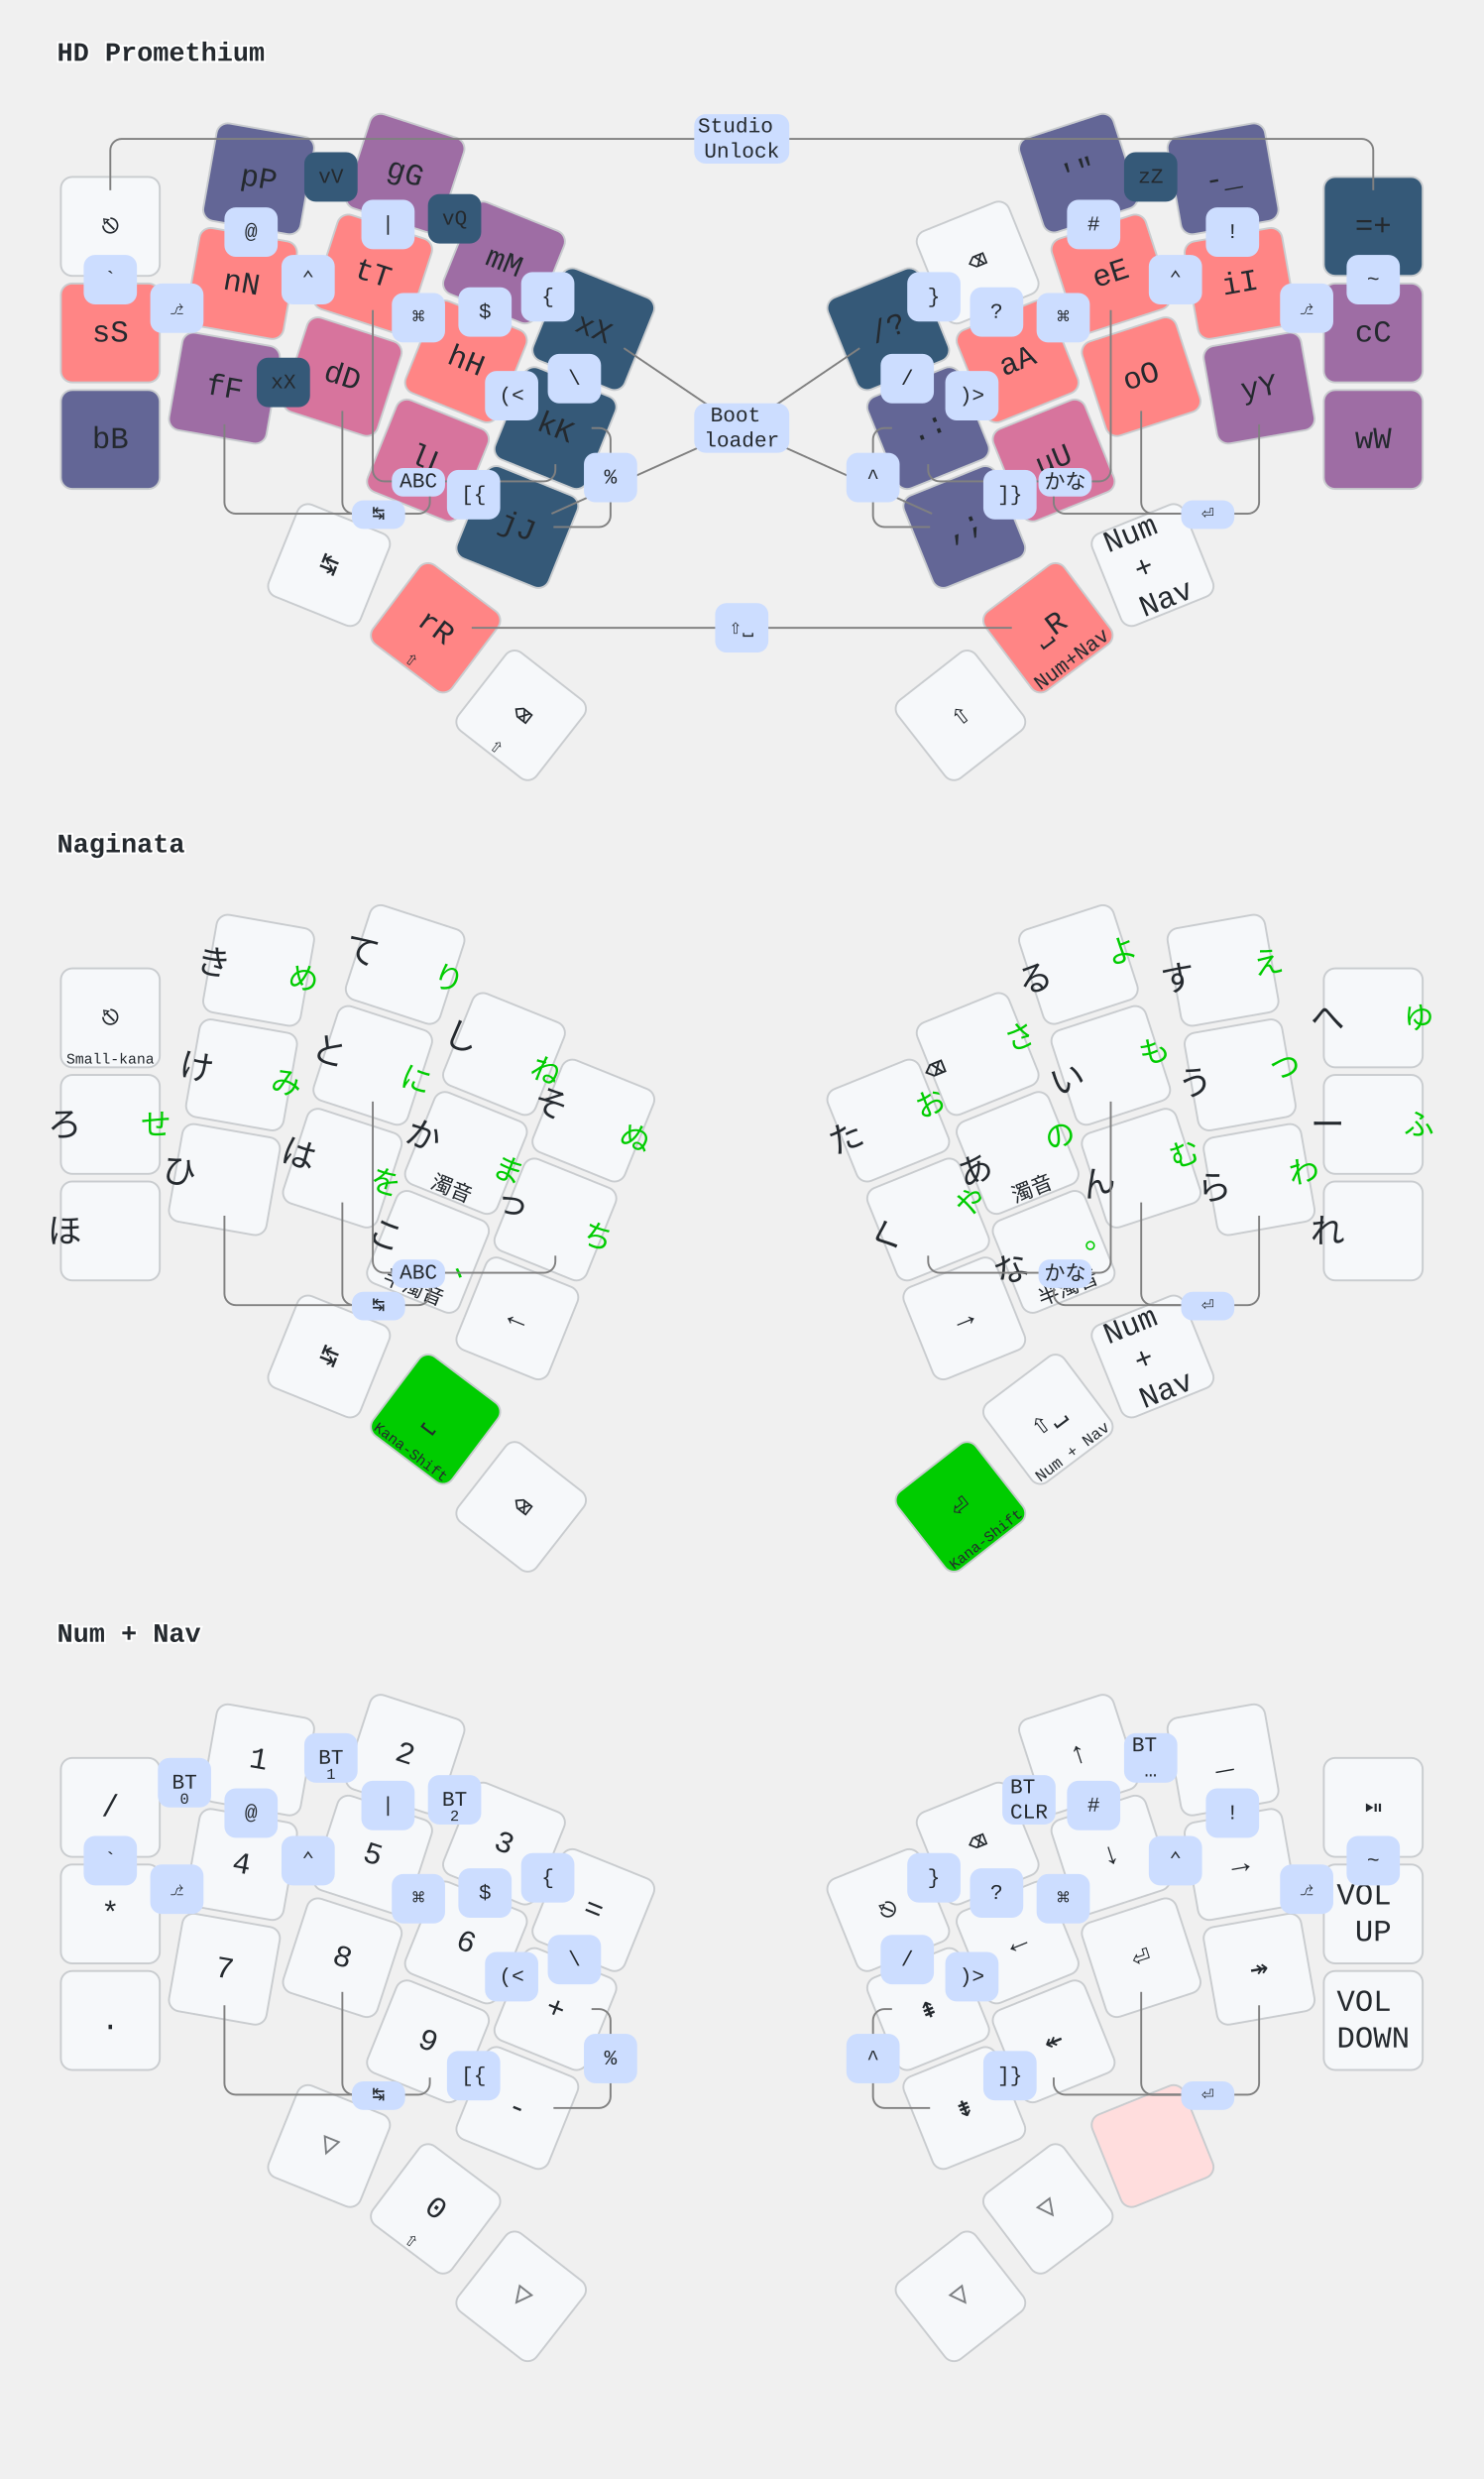
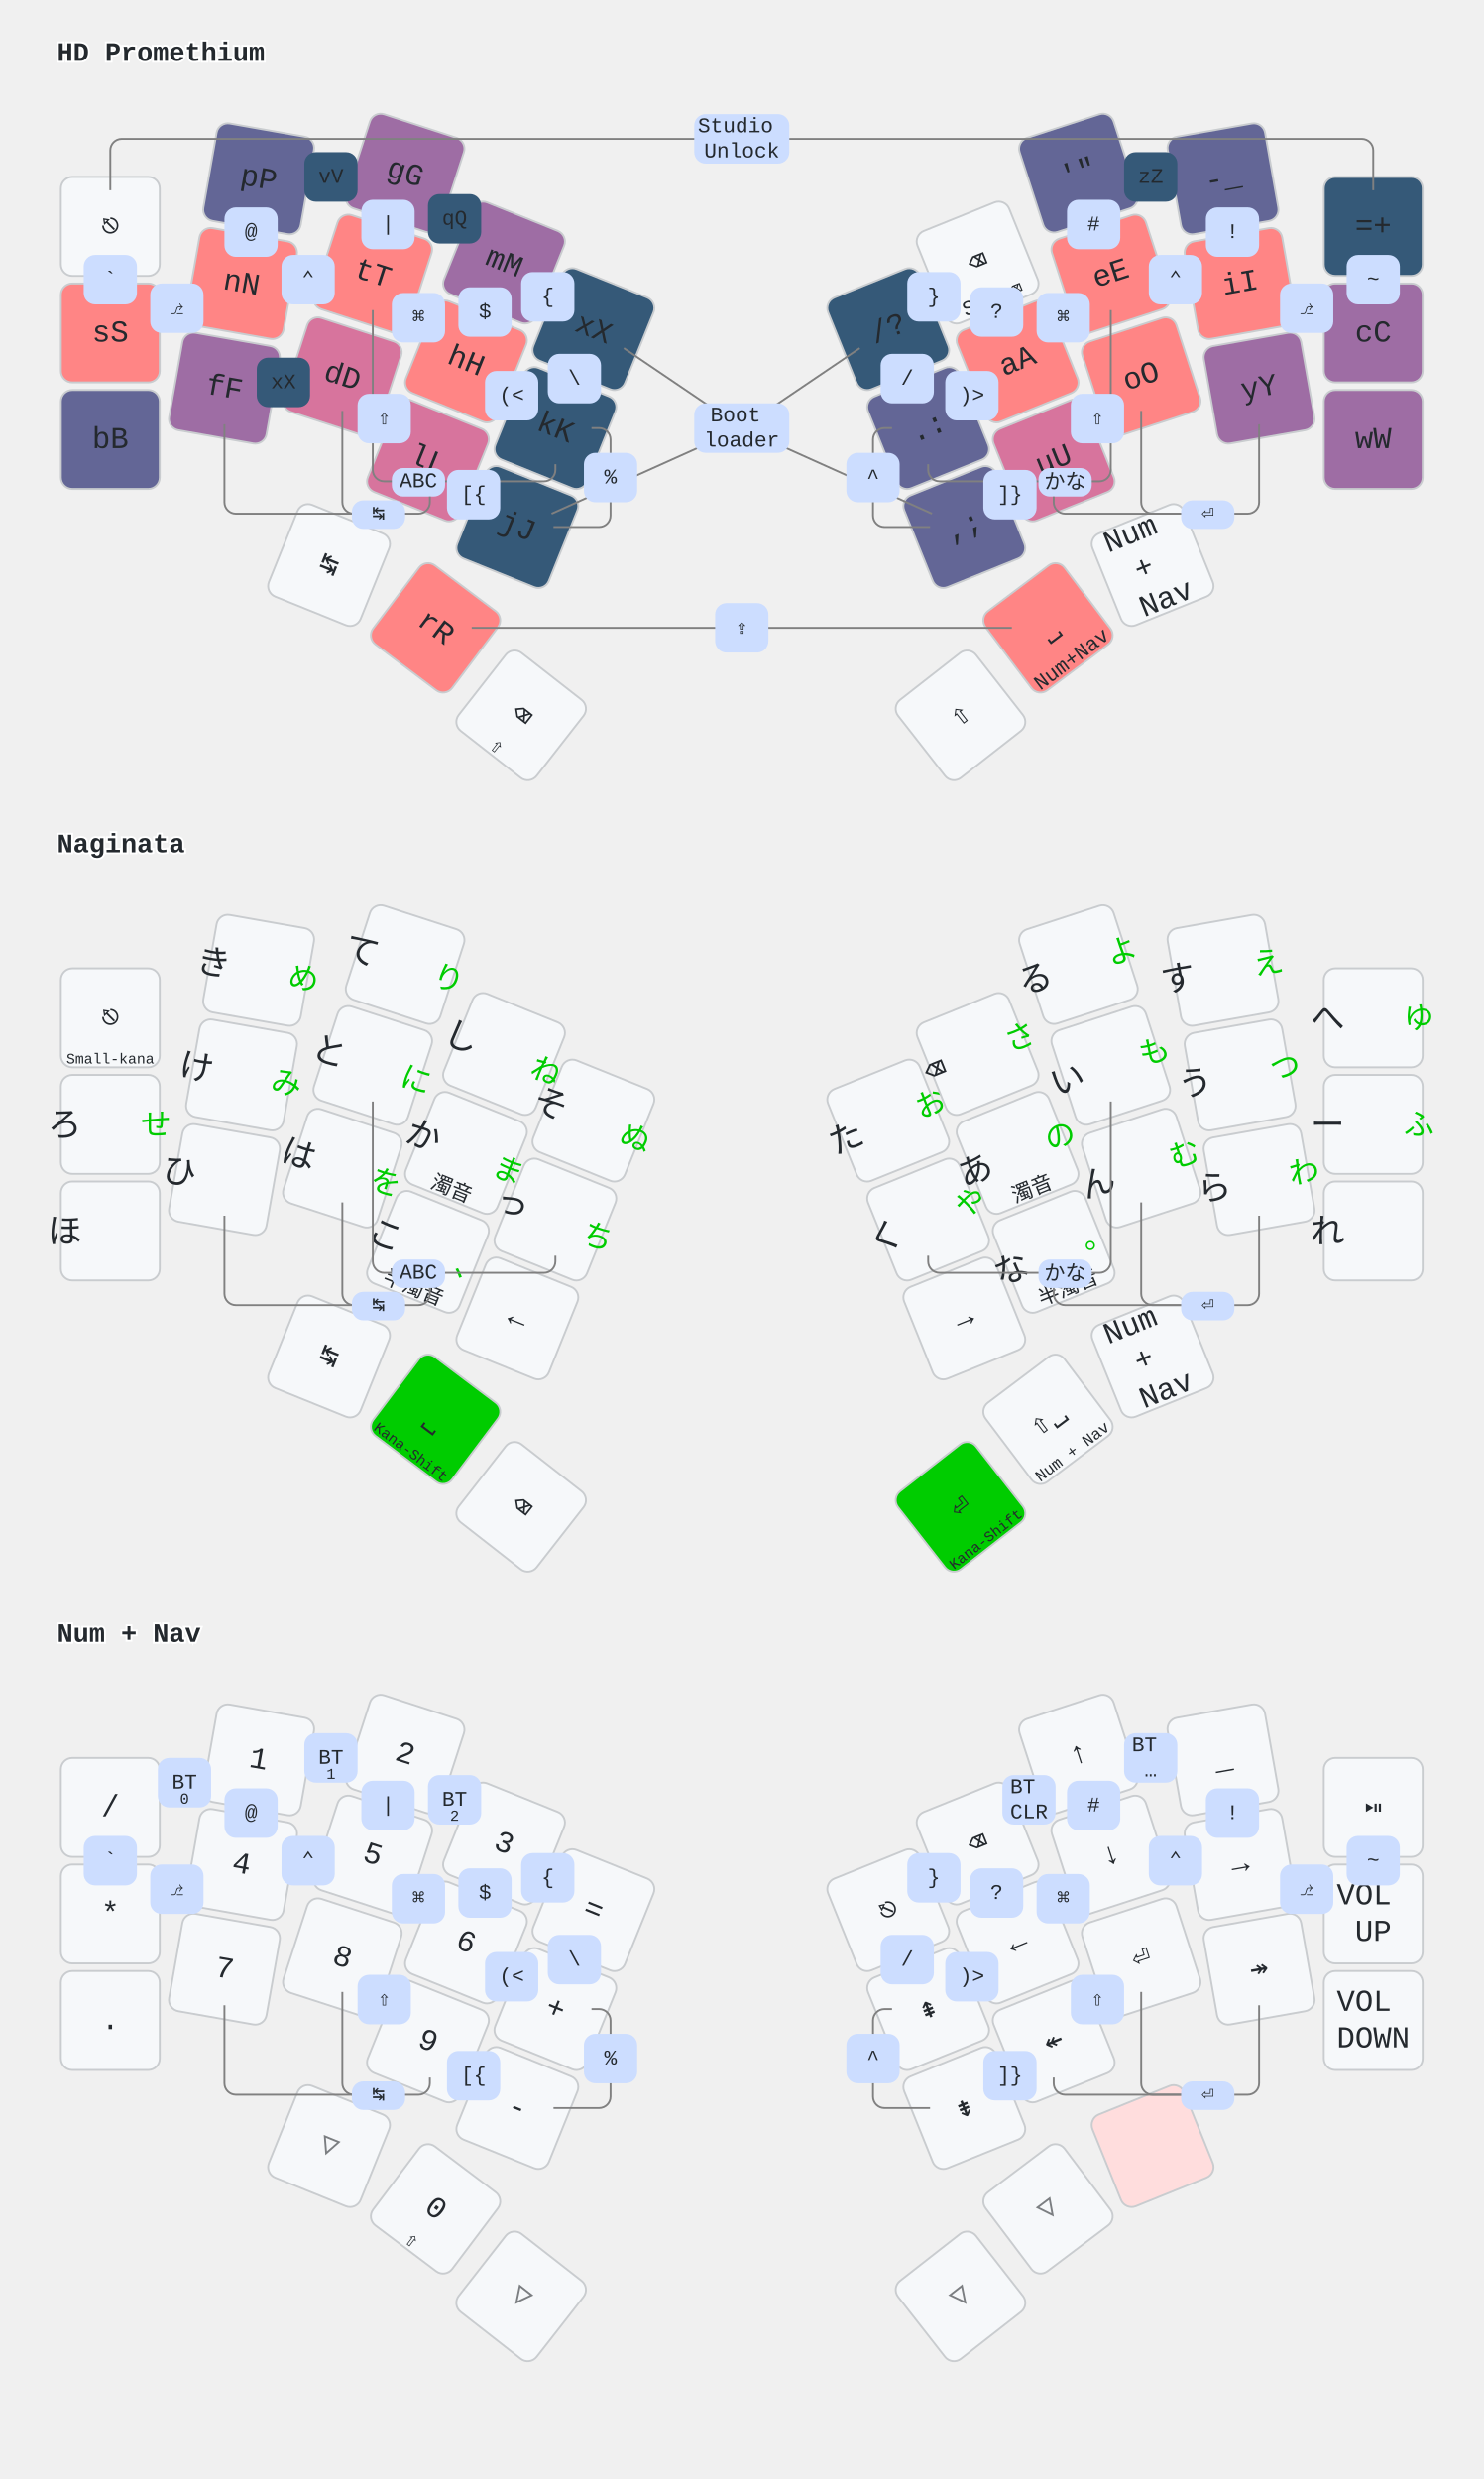
<svg xmlns="http://www.w3.org/2000/svg" width="780" height="1303" viewBox="0 0 780 1303" class="keymap">
  <style>/* inherit to force styles through use tags*/
svg path {
    fill: inherit;
}
/* font and background color specifications */
svg.keymap {
    font-family: SFMono-Regular,Consolas,Liberation Mono,Menlo,monospace;
    font-size: 14px;
    font-kerning: normal;
    text-rendering: optimizeLegibility;
    fill: #24292e;
}

/* default key styling */
rect.key {
    fill: #f6f8fa;
    stroke: #c9cccf;
    stroke-width: 1;
}

/* color accent for combo boxes */
rect.combo {
    fill: #cdf;
}

/* color accent for held keys */
rect.held, rect.combo.held {
    fill: #fdd;
}

/* color accent for ghost (optional) keys */
rect.ghost, rect.combo.ghost {
    stroke-dasharray: 4, 4;
    stroke-width: 2;
}

text {
    text-anchor: middle;
    dominant-baseline: middle;
}

/* styling for layer labels */
text.label {
    font-weight: bold;
    text-anchor: start;
    stroke: white;
    stroke-width: 2;
    paint-order: stroke;
}

text.tap {
    font-size: 16px;
}

/* styling for combo tap, and key hold/shifted label text */
text.combo, text.hold, text.shifted {
    font-size: 11px;
}

text.hold {
    text-anchor: middle;
    dominant-baseline: auto;
}

text.shifted {
    text-anchor: middle;
    dominant-baseline: hanging;
}

/* styling for hold/shifted label text in combo box */
text.combo.hold, text.combo.shifted {
    font-size: 8px;
}

/* lighter symbol for transparent keys */
text.trans {
    fill: #7b7e81;
}

/* styling for combo dendrons */
path.combo {
    stroke-width: 1;
    stroke: gray;
    fill: none;
}

/* Start Tabler Icons Cleanup */
/* cannot use height/width with glyphs */
.icon-tabler &gt; path {
    fill: inherit;
    stroke: inherit;
}
/* hide tabler's default box */
.icon-tabler &gt; path[stroke="none"][fill="none"] {
    visibility: collapse;
}

rect.low {
    fill: #355978;
}
rect.medium-low {
    fill: #636696;
}
rect.medium {
    fill: #9E6DA4;
}
rect.medium-high {
    fill: #D7749D;
}
rect.high {
    fill: #FF8585;
}

/* green styling for Naginata kana-shift */
rect.kshift {
    fill: #00CC00;
}
text.left {
    font-size: 18px;
    translate: 16px 7px;
}
text.right {
    fill: #00CC00;
    font-size: 16px;
    translate: -16px -10px;
}
</style>
  <g transform="translate(30, 0)" class="layer-HD Promethium">
    <text x="0" y="28" class="label" id="HD-Promethium">HD Promethium</text>
    <g transform="translate(0, 56)">
      <g transform="translate(28, 63)" class="key keypos-0">
        <rect rx="6" ry="6" x="-26" y="-26" width="52" height="52" class="key" />
        <text x="0" y="0" class="key tap">⎋</text>
      </g>
      <g transform="translate(106, 38) rotate(10.0)" class="key medium-low keypos-1">
        <rect rx="6" ry="6" x="-26" y="-26" width="52" height="52" class="key medium-low" />
        <text x="0" y="0" class="key medium-low tap">pP</text>
      </g>
      <g transform="translate(183, 35) rotate(18.0)" class="key medium keypos-2">
        <rect rx="6" ry="6" x="-26" y="-26" width="52" height="52" class="key medium" />
        <text x="0" y="0" class="key medium tap">gG</text>
      </g>
      <g transform="translate(235, 82) rotate(22.0)" class="key medium keypos-3">
        <rect rx="6" ry="6" x="-26" y="-26" width="52" height="52" class="key medium" />
        <text x="0" y="0" class="key medium tap">mM</text>
      </g>
      <g transform="translate(282, 117) rotate(22.0)" class="key low keypos-4">
        <rect rx="6" ry="6" x="-26" y="-26" width="52" height="52" class="key low" />
        <text x="0" y="0" class="key low tap">xX</text>
      </g>
      <g transform="translate(437, 117) rotate(-22.0)" class="key low keypos-5">
        <rect rx="6" ry="6" x="-26" y="-26" width="52" height="52" class="key low" />
        <text x="0" y="0" class="key low tap">/?</text>
      </g>
      <g transform="translate(484, 82) rotate(-22.0)" class="key keypos-6">
        <rect rx="6" ry="6" x="-26" y="-26" width="52" height="52" class="key" />
        <text x="0" y="0" class="key tap">⌫</text>
+         <text x="0" y="24" class="key hold">Sft+⌫</text>
      </g>
      <g transform="translate(537, 35) rotate(-18.0)" class="key medium-low keypos-7">
        <rect rx="6" ry="6" x="-26" y="-26" width="52" height="52" class="key medium-low" />
        <text x="0" y="0" class="key medium-low tap">'"</text>
      </g>
      <g transform="translate(613, 38) rotate(-10.0)" class="key medium-low keypos-8">
        <rect rx="6" ry="6" x="-26" y="-26" width="52" height="52" class="key medium-low" />
        <text x="0" y="0" class="key medium-low tap">-_</text>
      </g>
      <g transform="translate(692, 63)" class="key low keypos-9">
        <rect rx="6" ry="6" x="-26" y="-26" width="52" height="52" class="key low" />
        <text x="0" y="0" class="key low tap">=+</text>
      </g>
      <g transform="translate(28, 119)" class="key high keypos-10">
        <rect rx="6" ry="6" x="-26" y="-26" width="52" height="52" class="key high" />
        <text x="0" y="0" class="key high tap">sS</text>
      </g>
      <g transform="translate(97, 93) rotate(10.0)" class="key high keypos-11">
        <rect rx="6" ry="6" x="-26" y="-26" width="52" height="52" class="key high" />
        <text x="0" y="0" class="key high tap">nN</text>
      </g>
      <g transform="translate(166, 88) rotate(18.0)" class="key high keypos-12">
        <rect rx="6" ry="6" x="-26" y="-26" width="52" height="52" class="key high" />
        <text x="0" y="0" class="key high tap">tT</text>
      </g>
      <g transform="translate(215, 134) rotate(22.0)" class="key high keypos-13">
        <rect rx="6" ry="6" x="-26" y="-26" width="52" height="52" class="key high" />
        <text x="0" y="0" class="key high tap">hH</text>
      </g>
      <g transform="translate(262, 169) rotate(22.0)" class="key low keypos-14">
        <rect rx="6" ry="6" x="-26" y="-26" width="52" height="52" class="key low" />
        <text x="0" y="0" class="key low tap">kK</text>
      </g>
      <g transform="translate(458, 169) rotate(-22.0)" class="key medium-low keypos-15">
        <rect rx="6" ry="6" x="-26" y="-26" width="52" height="52" class="key medium-low" />
        <text x="0" y="0" class="key medium-low tap">.:</text>
      </g>
      <g transform="translate(505, 134) rotate(-22.0)" class="key high keypos-16">
        <rect rx="6" ry="6" x="-26" y="-26" width="52" height="52" class="key high" />
        <text x="0" y="0" class="key high tap">aA</text>
      </g>
      <g transform="translate(554, 88) rotate(-18.0)" class="key high keypos-17">
        <rect rx="6" ry="6" x="-26" y="-26" width="52" height="52" class="key high" />
        <text x="0" y="0" class="key high tap">eE</text>
      </g>
      <g transform="translate(622, 93) rotate(-10.0)" class="key high keypos-18">
        <rect rx="6" ry="6" x="-26" y="-26" width="52" height="52" class="key high" />
        <text x="0" y="0" class="key high tap">iI</text>
      </g>
      <g transform="translate(692, 119)" class="key medium keypos-19">
        <rect rx="6" ry="6" x="-26" y="-26" width="52" height="52" class="key medium" />
        <text x="0" y="0" class="key medium tap">cC</text>
      </g>
      <g transform="translate(28, 175)" class="key medium-low keypos-20">
        <rect rx="6" ry="6" x="-26" y="-26" width="52" height="52" class="key medium-low" />
        <text x="0" y="0" class="key medium-low tap">bB</text>
      </g>
      <g transform="translate(88, 148) rotate(10.0)" class="key medium keypos-21">
        <rect rx="6" ry="6" x="-26" y="-26" width="52" height="52" class="key medium" />
        <text x="0" y="0" class="key medium tap">fF</text>
      </g>
      <g transform="translate(150, 142) rotate(18.0)" class="key medium-high keypos-22">
        <rect rx="6" ry="6" x="-26" y="-26" width="52" height="52" class="key medium-high" />
        <text x="0" y="0" class="key medium-high tap">dD</text>
      </g>
      <g transform="translate(195, 186) rotate(22.0)" class="key medium-high keypos-23">
        <rect rx="6" ry="6" x="-26" y="-26" width="52" height="52" class="key medium-high" />
        <text x="0" y="0" class="key medium-high tap">lL</text>
      </g>
      <g transform="translate(242, 221) rotate(22.0)" class="key low keypos-24">
        <rect rx="6" ry="6" x="-26" y="-26" width="52" height="52" class="key low" />
        <text x="0" y="0" class="key low tap">jJ</text>
      </g>
      <g transform="translate(477, 221) rotate(-22.0)" class="key medium-low keypos-25">
        <rect rx="6" ry="6" x="-26" y="-26" width="52" height="52" class="key medium-low" />
        <text x="0" y="0" class="key medium-low tap">,;</text>
      </g>
      <g transform="translate(524, 186) rotate(-22.0)" class="key medium-high keypos-26">
        <rect rx="6" ry="6" x="-26" y="-26" width="52" height="52" class="key medium-high" />
        <text x="0" y="0" class="key medium-high tap">uU</text>
      </g>
      <g transform="translate(570, 142) rotate(-18.0)" class="key high keypos-27">
        <rect rx="6" ry="6" x="-26" y="-26" width="52" height="52" class="key high" />
        <text x="0" y="0" class="key high tap">oO</text>
      </g>
      <g transform="translate(632, 148) rotate(-10.0)" class="key medium keypos-28">
        <rect rx="6" ry="6" x="-26" y="-26" width="52" height="52" class="key medium" />
        <text x="0" y="0" class="key medium tap">yY</text>
      </g>
      <g transform="translate(692, 175)" class="key medium keypos-29">
        <rect rx="6" ry="6" x="-26" y="-26" width="52" height="52" class="key medium" />
        <text x="0" y="0" class="key medium tap">wW</text>
      </g>
      <g transform="translate(143, 241) rotate(22.0)" class="key keypos-30">
        <rect rx="6" ry="6" x="-26" y="-26" width="52" height="52" class="key" />
        <text x="0" y="0" class="key tap">↹</text>
      </g>
      <g transform="translate(199, 274) rotate(37.0)" class="key high keypos-31">
        <rect rx="6" ry="6" x="-26" y="-26" width="52" height="52" class="key high" />
        <text x="0" y="0" class="key high tap">rR</text>
-         <text x="0" y="24" class="key high hold">⇧</text>
      </g>
      <g transform="translate(244, 320) rotate(38.0)" class="key keypos-32">
        <rect rx="6" ry="6" x="-26" y="-26" width="52" height="52" class="key" />
        <text x="0" y="0" class="key tap">⌫</text>
        <text x="0" y="24" class="key hold">⇧</text>
      </g>
      <g transform="translate(475, 320) rotate(-38.0)" class="key keypos-33">
        <rect rx="6" ry="6" x="-26" y="-26" width="52" height="52" class="key" />
        <text x="0" y="0" class="key tap">⇧</text>
      </g>
      <g transform="translate(521, 274) rotate(-37.0)" class="key high keypos-34">
        <rect rx="6" ry="6" x="-26" y="-26" width="52" height="52" class="key high" />
-         <text x="0" y="0" class="key high tap">⎵R</text>
+         <text x="0" y="0" class="key high tap">⎵</text>
        <text x="0" y="24" class="key high hold">Num+Nav</text>
      </g>
      <g transform="translate(576, 241) rotate(-22.0)" class="key keypos-35">
        <rect rx="6" ry="6" x="-26" y="-26" width="52" height="52" class="key" />
        <a href="#Num--Nav">
          <text x="0" y="0" class="key tap layer-activator">
            <tspan x="0" dy="-1.2em">Num</tspan>
            <tspan x="0" dy="1.2em">+</tspan>
            <tspan x="0" dy="1.2em">Nav</tspan>
          </text>
        </a>
      </g>
      <g class="combo combopos-0">
        <path d="M360,17 h-326 a6.0,6.0 0 0 0 -6.0,6.0 v21" class="combo" />
        <path d="M360,17 h326 a6.0,6.0 0 0 1 6.0,6.0 v21" class="combo" />
        <rect rx="6" ry="6" x="335" y="4" width="50" height="26" class="combo" />
        <text x="360" y="17" class="combo tap">
          <tspan x="360" dy="-0.6em">Studio</tspan>
          <tspan x="360" dy="1.2em">Unlock</tspan>
        </text>
      </g>
      <g class="combo combopos-1">
        <path d="M360,169 l-62,-42" class="combo" />
        <path d="M360,169 l62,-42" class="combo" />
        <path d="M360,169 l-100,45" class="combo" />
        <path d="M360,169 l100,45" class="combo" />
        <rect rx="6" ry="6" x="335" y="156" width="50" height="26" class="combo" />
        <text x="360" y="169" class="combo tap">
          <tspan x="360" dy="-0.6em">Boot</tspan>
          <tspan x="360" dy="1.2em">loader</tspan>
        </text>
      </g>
      <g class="combo combopos-2">
        <path d="M530,197 h-66 a6.0,6.0 0 0 1 -6.0,-6.0 v-3" class="combo" />
        <path d="M530,197 h18 a6.0,6.0 0 0 0 6.0,-6.0 v-84" class="combo" />
        <rect rx="6" ry="6" x="516" y="190" width="28" height="15" class="combo" />
        <text x="530" y="197" class="combo tap">かな</text>
      </g>
      <g class="combo combopos-3">
        <path d="M190,197 h66 a6.0,6.0 0 0 0 6.0,-6.0 v-3" class="combo" />
        <path d="M190,197 h-18 a6.0,6.0 0 0 1 -6.0,-6.0 v-84" class="combo" />
        <rect rx="6" ry="6" x="176" y="190" width="28" height="15" class="combo" />
        <text x="190" y="197" class="combo tap">ABC</text>
      </g>
      <g class="combo combopos-4">
        <path d="M169,214 h21 a6.0,6.0 0 0 0 6.0,-6.0 v-3" class="combo" />
        <path d="M169,214 h-13 a6.0,6.0 0 0 1 -6.0,-6.0 v-48" class="combo" />
        <path d="M169,214 h-75 a6.0,6.0 0 0 1 -6.0,-6.0 v-41" class="combo" />
        <rect rx="6" ry="6" x="155" y="207" width="28" height="15" class="combo" />
        <text x="169" y="214" class="combo tap">↹</text>
      </g>
      <g class="combo combopos-5">
        <path d="M605,214 h-75 a6.0,6.0 0 0 1 -6.0,-6.0 v-3" class="combo" />
        <path d="M605,214 h-29 a6.0,6.0 0 0 1 -6.0,-6.0 v-48" class="combo" />
        <path d="M605,214 h21 a6.0,6.0 0 0 0 6.0,-6.0 v-41" class="combo" />
        <rect rx="6" ry="6" x="591" y="207" width="28" height="15" class="combo" />
        <text x="605" y="214" class="combo tap">⏎</text>
      </g>
      <g class="combo combopos-6">
        <rect rx="6" ry="6" x="49" y="93" width="28" height="26" class="combo" />
        <text x="63" y="106" class="combo tap">⎇</text>
      </g>
      <g class="combo combopos-7">
+         <rect rx="6" ry="6" x="643" y="93" width="28" height="26" class="combo" />
+         <text x="657" y="106" class="combo tap">⎇</text>
+       </g>
+       <g class="combo combopos-8">
        <rect rx="6" ry="6" x="118" y="78" width="28" height="26" class="combo" />
        <text x="132" y="91" class="combo tap">⌃</text>
      </g>
-       <g class="combo combopos-8">
+       <g class="combo combopos-9">
+         <rect rx="6" ry="6" x="574" y="78" width="28" height="26" class="combo" />
+         <text x="588" y="91" class="combo tap">⌃</text>
+       </g>
+       <g class="combo combopos-10">
        <rect rx="6" ry="6" x="176" y="98" width="28" height="26" class="combo" />
        <text x="190" y="111" class="combo tap">⌘</text>
-       </g>
-       <g class="combo combopos-9">
-         <rect rx="6" ry="6" x="643" y="93" width="28" height="26" class="combo" />
-         <text x="657" y="106" class="combo tap">⎇</text>
-       </g>
-       <g class="combo combopos-10">
-         <rect rx="6" ry="6" x="574" y="78" width="28" height="26" class="combo" />
-         <text x="588" y="91" class="combo tap">⌃</text>
      </g>
      <g class="combo combopos-11">
        <rect rx="6" ry="6" x="515" y="98" width="28" height="26" class="combo" />
        <text x="529" y="111" class="combo tap">⌘</text>
      </g>
-       <g class="combo low combopos-12">
+       <g class="combo combopos-12">
+         <rect rx="6" ry="6" x="158" y="151" width="28" height="26" class="combo" />
+         <text x="172" y="164" class="combo tap">⇧</text>
+       </g>
+       <g class="combo combopos-13">
+         <rect rx="6" ry="6" x="533" y="151" width="28" height="26" class="combo" />
+         <text x="547" y="164" class="combo tap">⇧</text>
+       </g>
+       <g class="combo low combopos-14">
        <rect rx="6" ry="6" x="195" y="46" width="28" height="26" class="combo low" />
-         <text x="209" y="59" class="combo low tap">vQ</text>
-       </g>
-       <g class="combo low combopos-13">
+         <text x="209" y="59" class="combo low tap">qQ</text>
+       </g>
+       <g class="combo low combopos-15">
        <rect rx="6" ry="6" x="561" y="24" width="28" height="26" class="combo low" />
        <text x="575" y="37" class="combo low tap">zZ</text>
      </g>
-       <g class="combo low combopos-14">
+       <g class="combo low combopos-16">
        <rect rx="6" ry="6" x="130" y="24" width="28" height="26" class="combo low" />
        <text x="144" y="37" class="combo low tap">vV</text>
      </g>
-       <g class="combo low combopos-15">
+       <g class="combo low combopos-17">
        <rect rx="6" ry="6" x="105" y="132" width="28" height="26" class="combo low" />
        <text x="119" y="145" class="combo low tap">xX</text>
      </g>
-       <g class="combo combopos-16">
+       <g class="combo combopos-18">
        <path d="M360,274 l-142,0" class="combo" />
        <path d="M360,274 l142,0" class="combo" />
        <rect rx="6" ry="6" x="346" y="261" width="28" height="26" class="combo" />
-         <text x="360" y="274" class="combo tap">⇧⎵</text>
-       </g>
-       <g class="combo combopos-17">
+         <text x="360" y="274" class="combo tap">⇪</text>
+       </g>
+       <g class="combo combopos-19">
        <rect rx="6" ry="6" x="14" y="78" width="28" height="26" class="combo" />
        <text x="28" y="91" class="combo tap">`</text>
      </g>
-       <g class="combo combopos-18">
+       <g class="combo combopos-20">
        <rect rx="6" ry="6" x="88" y="53" width="28" height="26" class="combo" />
        <text x="102" y="66" class="combo tap">@</text>
      </g>
-       <g class="combo combopos-19">
+       <g class="combo combopos-21">
        <rect rx="6" ry="6" x="160" y="49" width="28" height="26" class="combo" />
        <text x="174" y="62" class="combo tap">|</text>
      </g>
-       <g class="combo combopos-20">
+       <g class="combo combopos-22">
        <rect rx="6" ry="6" x="211" y="95" width="28" height="26" class="combo" />
        <text x="225" y="108" class="combo tap">$</text>
      </g>
-       <g class="combo combopos-21">
+       <g class="combo combopos-23">
        <rect rx="6" ry="6" x="258" y="130" width="28" height="26" class="combo" />
        <text x="272" y="143" class="combo tap">\</text>
      </g>
-       <g class="combo combopos-22">
+       <g class="combo combopos-24">
        <path d="M291,195 v-20 a6.0,6.0 0 0 0 -6.0,-6.0 h-4" class="combo" />
        <path d="M291,195 v20 a6.0,6.0 0 0 1 -6.0,6.0 h-24" class="combo" />
        <rect rx="6" ry="6" x="277" y="182" width="28" height="26" class="combo" />
        <text x="291" y="195" class="combo tap">%</text>
      </g>
-       <g class="combo combopos-23">
+       <g class="combo combopos-25">
        <path d="M429,195 v-20 a6.0,6.0 0 0 1 6.0,-6.0 h4" class="combo" />
        <path d="M429,195 v20 a6.0,6.0 0 0 0 6.0,6.0 h24" class="combo" />
        <rect rx="6" ry="6" x="415" y="182" width="28" height="26" class="combo" />
        <text x="429" y="195" class="combo tap">^</text>
      </g>
-       <g class="combo combopos-24">
+       <g class="combo combopos-26">
        <rect rx="6" ry="6" x="433" y="130" width="28" height="26" class="combo" />
        <text x="447" y="143" class="combo tap">/</text>
      </g>
-       <g class="combo combopos-25">
+       <g class="combo combopos-27">
        <rect rx="6" ry="6" x="480" y="95" width="28" height="26" class="combo" />
        <text x="494" y="108" class="combo tap">?</text>
      </g>
-       <g class="combo combopos-26">
+       <g class="combo combopos-28">
        <rect rx="6" ry="6" x="531" y="49" width="28" height="26" class="combo" />
        <text x="545" y="62" class="combo tap">#</text>
      </g>
-       <g class="combo combopos-27">
+       <g class="combo combopos-29">
        <rect rx="6" ry="6" x="604" y="53" width="28" height="26" class="combo" />
        <text x="618" y="66" class="combo tap">!</text>
      </g>
-       <g class="combo combopos-28">
+       <g class="combo combopos-30">
        <rect rx="6" ry="6" x="678" y="78" width="28" height="26" class="combo" />
        <text x="692" y="91" class="combo tap">~</text>
      </g>
-       <g class="combo combopos-29">
+       <g class="combo combopos-31">
        <rect rx="6" ry="6" x="244" y="87" width="28" height="26" class="combo" />
        <text x="258" y="100" class="combo tap">{</text>
      </g>
-       <g class="combo combopos-30">
+       <g class="combo combopos-32">
        <rect rx="6" ry="6" x="447" y="87" width="28" height="26" class="combo" />
        <text x="461" y="100" class="combo tap">}</text>
      </g>
-       <g class="combo combopos-31">
+       <g class="combo combopos-33">
        <rect rx="6" ry="6" x="225" y="139" width="28" height="26" class="combo" />
        <text x="239" y="152" class="combo tap">(&lt;</text>
      </g>
-       <g class="combo combopos-32">
+       <g class="combo combopos-34">
        <rect rx="6" ry="6" x="467" y="139" width="28" height="26" class="combo" />
        <text x="481" y="152" class="combo tap">)&gt;</text>
      </g>
-       <g class="combo combopos-33">
+       <g class="combo combopos-35">
        <rect rx="6" ry="6" x="205" y="191" width="28" height="26" class="combo" />
        <text x="219" y="204" class="combo tap">[{</text>
      </g>
-       <g class="combo combopos-34">
+       <g class="combo combopos-36">
        <rect rx="6" ry="6" x="487" y="191" width="28" height="26" class="combo" />
        <text x="501" y="204" class="combo tap">]}</text>
      </g>
    </g>
  </g>
  <g transform="translate(30, 416)" class="layer-Naginata">
    <text x="0" y="28" class="label" id="Naginata">Naginata</text>
    <g transform="translate(0, 56)">
      <g transform="translate(28, 63)" class="key keypos-0">
        <rect rx="6" ry="6" x="-26" y="-26" width="52" height="52" class="key" />
        <text x="0" y="0" class="key tap">⎋</text>
        <text x="0" y="24" class="key hold">
          <tspan style="font-size: 70%">Small-kana</tspan>
        </text>
      </g>
      <g transform="translate(106, 38) rotate(10.0)" class="key keypos-1">
        <rect rx="6" ry="6" x="-26" y="-26" width="52" height="52" class="key" />
        <text x="-24" y="0" class="key left">き</text>
        <text x="24" y="0" class="key right">め</text>
      </g>
      <g transform="translate(183, 35) rotate(18.0)" class="key keypos-2">
        <rect rx="6" ry="6" x="-26" y="-26" width="52" height="52" class="key" />
        <text x="-24" y="0" class="key left">て</text>
        <text x="24" y="0" class="key right">り</text>
      </g>
      <g transform="translate(235, 82) rotate(22.0)" class="key keypos-3">
        <rect rx="6" ry="6" x="-26" y="-26" width="52" height="52" class="key" />
        <text x="-24" y="0" class="key left">し</text>
        <text x="24" y="0" class="key right">ね</text>
      </g>
      <g transform="translate(282, 117) rotate(22.0)" class="key keypos-4">
        <rect rx="6" ry="6" x="-26" y="-26" width="52" height="52" class="key" />
        <text x="-24" y="0" class="key left">そ</text>
        <text x="24" y="0" class="key right">ぬ</text>
      </g>
      <g transform="translate(437, 117) rotate(-22.0)" class="key keypos-5">
        <rect rx="6" ry="6" x="-26" y="-26" width="52" height="52" class="key" />
        <text x="-24" y="0" class="key left">た</text>
        <text x="24" y="0" class="key right">お</text>
      </g>
      <g transform="translate(484, 82) rotate(-22.0)" class="key keypos-6">
        <rect rx="6" ry="6" x="-26" y="-26" width="52" height="52" class="key" />
        <text x="-24" y="0" class="key left">⌫</text>
        <text x="24" y="0" class="key right">さ</text>
      </g>
      <g transform="translate(537, 35) rotate(-18.0)" class="key keypos-7">
        <rect rx="6" ry="6" x="-26" y="-26" width="52" height="52" class="key" />
        <text x="-24" y="0" class="key left">る</text>
        <text x="24" y="0" class="key right">よ</text>
      </g>
      <g transform="translate(613, 38) rotate(-10.0)" class="key keypos-8">
        <rect rx="6" ry="6" x="-26" y="-26" width="52" height="52" class="key" />
        <text x="-24" y="0" class="key left">す</text>
        <text x="24" y="0" class="key right">え</text>
      </g>
      <g transform="translate(692, 63)" class="key keypos-9">
        <rect rx="6" ry="6" x="-26" y="-26" width="52" height="52" class="key" />
        <text x="-24" y="0" class="key left">へ</text>
        <text x="24" y="0" class="key right">ゆ</text>
      </g>
      <g transform="translate(28, 119)" class="key keypos-10">
        <rect rx="6" ry="6" x="-26" y="-26" width="52" height="52" class="key" />
        <text x="-24" y="0" class="key left">ろ</text>
        <text x="24" y="0" class="key right">せ</text>
      </g>
      <g transform="translate(97, 93) rotate(10.0)" class="key keypos-11">
        <rect rx="6" ry="6" x="-26" y="-26" width="52" height="52" class="key" />
        <text x="-24" y="0" class="key left">け</text>
        <text x="24" y="0" class="key right">み</text>
      </g>
      <g transform="translate(166, 88) rotate(18.0)" class="key keypos-12">
        <rect rx="6" ry="6" x="-26" y="-26" width="52" height="52" class="key" />
        <text x="-24" y="0" class="key left">と</text>
        <text x="24" y="0" class="key right">に</text>
      </g>
      <g transform="translate(215, 134) rotate(22.0)" class="key keypos-13">
        <rect rx="6" ry="6" x="-26" y="-26" width="52" height="52" class="key" />
        <text x="0" y="24" class="key hold">濁音</text>
        <text x="-24" y="0" class="key left">か</text>
        <text x="24" y="0" class="key right">ま</text>
      </g>
      <g transform="translate(262, 169) rotate(22.0)" class="key keypos-14">
        <rect rx="6" ry="6" x="-26" y="-26" width="52" height="52" class="key" />
        <text x="-24" y="0" class="key left">っ</text>
        <text x="24" y="0" class="key right">ち</text>
      </g>
      <g transform="translate(458, 169) rotate(-22.0)" class="key keypos-15">
        <rect rx="6" ry="6" x="-26" y="-26" width="52" height="52" class="key" />
        <text x="-24" y="0" class="key left">く</text>
        <text x="24" y="0" class="key right">や</text>
      </g>
      <g transform="translate(505, 134) rotate(-22.0)" class="key keypos-16">
        <rect rx="6" ry="6" x="-26" y="-26" width="52" height="52" class="key" />
        <text x="0" y="24" class="key hold">濁音</text>
        <text x="-24" y="0" class="key left">あ</text>
        <text x="24" y="0" class="key right">の</text>
      </g>
      <g transform="translate(554, 88) rotate(-18.0)" class="key keypos-17">
        <rect rx="6" ry="6" x="-26" y="-26" width="52" height="52" class="key" />
        <text x="-24" y="0" class="key left">い</text>
        <text x="24" y="0" class="key right">も</text>
      </g>
      <g transform="translate(622, 93) rotate(-10.0)" class="key keypos-18">
        <rect rx="6" ry="6" x="-26" y="-26" width="52" height="52" class="key" />
        <text x="-24" y="0" class="key left">う</text>
        <text x="24" y="0" class="key right">つ</text>
      </g>
      <g transform="translate(692, 119)" class="key keypos-19">
        <rect rx="6" ry="6" x="-26" y="-26" width="52" height="52" class="key" />
        <text x="-24" y="0" class="key left">ー</text>
        <text x="24" y="0" class="key right">ふ</text>
      </g>
      <g transform="translate(28, 175)" class="key keypos-20">
        <rect rx="6" ry="6" x="-26" y="-26" width="52" height="52" class="key" />
        <text x="-24" y="0" class="key left">ほ</text>
      </g>
      <g transform="translate(88, 148) rotate(10.0)" class="key keypos-21">
        <rect rx="6" ry="6" x="-26" y="-26" width="52" height="52" class="key" />
        <text x="-24" y="0" class="key left">ひ</text>
      </g>
      <g transform="translate(150, 142) rotate(18.0)" class="key keypos-22">
        <rect rx="6" ry="6" x="-26" y="-26" width="52" height="52" class="key" />
        <text x="-24" y="0" class="key left">は</text>
        <text x="24" y="0" class="key right">を</text>
      </g>
      <g transform="translate(195, 186) rotate(22.0)" class="key keypos-23">
        <rect rx="6" ry="6" x="-26" y="-26" width="52" height="52" class="key" />
        <text x="0" y="24" class="key hold">半濁音</text>
        <text x="-24" y="0" class="key left">こ</text>
        <text x="24" y="0" class="key right">、</text>
      </g>
      <g transform="translate(242, 221) rotate(22.0)" class="key keypos-24">
        <rect rx="6" ry="6" x="-26" y="-26" width="52" height="52" class="key" />
        <text x="0" y="0" class="key tap">←</text>
      </g>
      <g transform="translate(477, 221) rotate(-22.0)" class="key keypos-25">
        <rect rx="6" ry="6" x="-26" y="-26" width="52" height="52" class="key" />
        <text x="0" y="0" class="key tap">→</text>
      </g>
      <g transform="translate(524, 186) rotate(-22.0)" class="key keypos-26">
        <rect rx="6" ry="6" x="-26" y="-26" width="52" height="52" class="key" />
        <text x="0" y="24" class="key hold">半濁音</text>
        <text x="-24" y="0" class="key left">な</text>
        <text x="24" y="0" class="key right">。</text>
      </g>
      <g transform="translate(570, 142) rotate(-18.0)" class="key keypos-27">
        <rect rx="6" ry="6" x="-26" y="-26" width="52" height="52" class="key" />
        <text x="-24" y="0" class="key left">ん</text>
        <text x="24" y="0" class="key right">む</text>
      </g>
      <g transform="translate(632, 148) rotate(-10.0)" class="key keypos-28">
        <rect rx="6" ry="6" x="-26" y="-26" width="52" height="52" class="key" />
        <text x="-24" y="0" class="key left">ら</text>
        <text x="24" y="0" class="key right">わ</text>
      </g>
      <g transform="translate(692, 175)" class="key keypos-29">
        <rect rx="6" ry="6" x="-26" y="-26" width="52" height="52" class="key" />
        <text x="-24" y="0" class="key left">れ</text>
      </g>
      <g transform="translate(143, 241) rotate(22.0)" class="key keypos-30">
        <rect rx="6" ry="6" x="-26" y="-26" width="52" height="52" class="key" />
        <text x="0" y="0" class="key tap">↹</text>
      </g>
      <g transform="translate(199, 274) rotate(37.0)" class="key kshift keypos-31">
        <rect rx="6" ry="6" x="-26" y="-26" width="52" height="52" class="key kshift" />
        <text x="0" y="0" class="key kshift tap">⎵</text>
        <text x="0" y="24" class="key kshift hold">
          <tspan style="font-size: 70%">Kana-Shift</tspan>
        </text>
      </g>
      <g transform="translate(244, 320) rotate(38.0)" class="key keypos-32">
        <rect rx="6" ry="6" x="-26" y="-26" width="52" height="52" class="key" />
        <text x="0" y="0" class="key tap">⌫</text>
      </g>
      <g transform="translate(475, 320) rotate(-38.0)" class="key kshift keypos-33">
        <rect rx="6" ry="6" x="-26" y="-26" width="52" height="52" class="key kshift" />
        <text x="0" y="0" class="key kshift tap">⏎</text>
        <text x="0" y="24" class="key kshift hold">
          <tspan style="font-size: 70%">Kana-Shift</tspan>
        </text>
      </g>
      <g transform="translate(521, 274) rotate(-37.0)" class="key keypos-34">
        <rect rx="6" ry="6" x="-26" y="-26" width="52" height="52" class="key" />
        <text x="0" y="0" class="key tap">⇧⎵</text>
        <a href="#Num--Nav">
          <text x="0" y="24" class="key hold layer-activator">
            <tspan style="font-size: 78%">Num + Nav</tspan>
          </text>
        </a>
      </g>
      <g transform="translate(576, 241) rotate(-22.0)" class="key keypos-35">
        <rect rx="6" ry="6" x="-26" y="-26" width="52" height="52" class="key" />
        <a href="#Num--Nav">
          <text x="0" y="0" class="key tap layer-activator">
            <tspan x="0" dy="-1.2em">Num</tspan>
            <tspan x="0" dy="1.2em">+</tspan>
            <tspan x="0" dy="1.2em">Nav</tspan>
          </text>
        </a>
      </g>
      <g class="combo combopos-0">
        <path d="M530,197 h-66 a6.0,6.0 0 0 1 -6.0,-6.0 v-3" class="combo" />
        <path d="M530,197 h18 a6.0,6.0 0 0 0 6.0,-6.0 v-84" class="combo" />
        <rect rx="6" ry="6" x="516" y="190" width="28" height="15" class="combo" />
        <text x="530" y="197" class="combo tap">かな</text>
      </g>
      <g class="combo combopos-1">
        <path d="M190,197 h66 a6.0,6.0 0 0 0 6.0,-6.0 v-3" class="combo" />
        <path d="M190,197 h-18 a6.0,6.0 0 0 1 -6.0,-6.0 v-84" class="combo" />
        <rect rx="6" ry="6" x="176" y="190" width="28" height="15" class="combo" />
        <text x="190" y="197" class="combo tap">ABC</text>
      </g>
      <g class="combo combopos-2">
        <path d="M169,214 h21 a6.0,6.0 0 0 0 6.0,-6.0 v-3" class="combo" />
        <path d="M169,214 h-13 a6.0,6.0 0 0 1 -6.0,-6.0 v-48" class="combo" />
        <path d="M169,214 h-75 a6.0,6.0 0 0 1 -6.0,-6.0 v-41" class="combo" />
        <rect rx="6" ry="6" x="155" y="207" width="28" height="15" class="combo" />
        <text x="169" y="214" class="combo tap">↹</text>
      </g>
      <g class="combo combopos-3">
        <path d="M605,214 h-75 a6.0,6.0 0 0 1 -6.0,-6.0 v-3" class="combo" />
        <path d="M605,214 h-29 a6.0,6.0 0 0 1 -6.0,-6.0 v-48" class="combo" />
        <path d="M605,214 h21 a6.0,6.0 0 0 0 6.0,-6.0 v-41" class="combo" />
        <rect rx="6" ry="6" x="591" y="207" width="28" height="15" class="combo" />
        <text x="605" y="214" class="combo tap">⏎</text>
      </g>
    </g>
  </g>
  <g transform="translate(30, 831)" class="layer-Num + Nav">
    <text x="0" y="28" class="label" id="Num--Nav">Num + Nav</text>
    <g transform="translate(0, 56)">
      <g transform="translate(28, 63)" class="key keypos-0">
        <rect rx="6" ry="6" x="-26" y="-26" width="52" height="52" class="key" />
        <text x="0" y="0" class="key tap">/</text>
      </g>
      <g transform="translate(106, 38) rotate(10.0)" class="key keypos-1">
        <rect rx="6" ry="6" x="-26" y="-26" width="52" height="52" class="key" />
        <text x="0" y="0" class="key tap">1</text>
      </g>
      <g transform="translate(183, 35) rotate(18.0)" class="key keypos-2">
        <rect rx="6" ry="6" x="-26" y="-26" width="52" height="52" class="key" />
        <text x="0" y="0" class="key tap">2</text>
      </g>
      <g transform="translate(235, 82) rotate(22.0)" class="key keypos-3">
        <rect rx="6" ry="6" x="-26" y="-26" width="52" height="52" class="key" />
        <text x="0" y="0" class="key tap">3</text>
      </g>
      <g transform="translate(282, 117) rotate(22.0)" class="key keypos-4">
        <rect rx="6" ry="6" x="-26" y="-26" width="52" height="52" class="key" />
        <text x="0" y="0" class="key tap">=</text>
      </g>
      <g transform="translate(437, 117) rotate(-22.0)" class="key keypos-5">
        <rect rx="6" ry="6" x="-26" y="-26" width="52" height="52" class="key" />
        <text x="0" y="0" class="key tap">⎋</text>
      </g>
      <g transform="translate(484, 82) rotate(-22.0)" class="key keypos-6">
        <rect rx="6" ry="6" x="-26" y="-26" width="52" height="52" class="key" />
        <text x="0" y="0" class="key tap">⌫</text>
      </g>
      <g transform="translate(537, 35) rotate(-18.0)" class="key keypos-7">
        <rect rx="6" ry="6" x="-26" y="-26" width="52" height="52" class="key" />
        <text x="0" y="0" class="key tap">↑</text>
      </g>
      <g transform="translate(613, 38) rotate(-10.0)" class="key keypos-8">
        <rect rx="6" ry="6" x="-26" y="-26" width="52" height="52" class="key" />
        <text x="0" y="0" class="key tap">_</text>
      </g>
      <g transform="translate(692, 63)" class="key keypos-9">
        <rect rx="6" ry="6" x="-26" y="-26" width="52" height="52" class="key" />
        <text x="0" y="0" class="key tap">⏯</text>
      </g>
      <g transform="translate(28, 119)" class="key keypos-10">
        <rect rx="6" ry="6" x="-26" y="-26" width="52" height="52" class="key" />
        <text x="0" y="0" class="key tap">*</text>
      </g>
      <g transform="translate(97, 93) rotate(10.0)" class="key keypos-11">
        <rect rx="6" ry="6" x="-26" y="-26" width="52" height="52" class="key" />
        <text x="0" y="0" class="key tap">4</text>
      </g>
      <g transform="translate(166, 88) rotate(18.0)" class="key keypos-12">
        <rect rx="6" ry="6" x="-26" y="-26" width="52" height="52" class="key" />
        <text x="0" y="0" class="key tap">5</text>
      </g>
      <g transform="translate(215, 134) rotate(22.0)" class="key keypos-13">
        <rect rx="6" ry="6" x="-26" y="-26" width="52" height="52" class="key" />
        <text x="0" y="0" class="key tap">6</text>
      </g>
      <g transform="translate(262, 169) rotate(22.0)" class="key keypos-14">
        <rect rx="6" ry="6" x="-26" y="-26" width="52" height="52" class="key" />
        <text x="0" y="0" class="key tap">+</text>
      </g>
      <g transform="translate(458, 169) rotate(-22.0)" class="key keypos-15">
        <rect rx="6" ry="6" x="-26" y="-26" width="52" height="52" class="key" />
        <text x="0" y="0" class="key tap">⇞</text>
      </g>
      <g transform="translate(505, 134) rotate(-22.0)" class="key keypos-16">
        <rect rx="6" ry="6" x="-26" y="-26" width="52" height="52" class="key" />
        <text x="0" y="0" class="key tap">←</text>
      </g>
      <g transform="translate(554, 88) rotate(-18.0)" class="key keypos-17">
        <rect rx="6" ry="6" x="-26" y="-26" width="52" height="52" class="key" />
        <text x="0" y="0" class="key tap">↓</text>
      </g>
      <g transform="translate(622, 93) rotate(-10.0)" class="key keypos-18">
        <rect rx="6" ry="6" x="-26" y="-26" width="52" height="52" class="key" />
        <text x="0" y="0" class="key tap">→</text>
      </g>
      <g transform="translate(692, 119)" class="key keypos-19">
        <rect rx="6" ry="6" x="-26" y="-26" width="52" height="52" class="key" />
        <text x="0" y="0" class="key tap">
          <tspan x="0" dy="-0.6em">VOL</tspan>
          <tspan x="0" dy="1.2em">UP</tspan>
        </text>
      </g>
      <g transform="translate(28, 175)" class="key keypos-20">
        <rect rx="6" ry="6" x="-26" y="-26" width="52" height="52" class="key" />
        <text x="0" y="0" class="key tap">.</text>
      </g>
      <g transform="translate(88, 148) rotate(10.0)" class="key keypos-21">
        <rect rx="6" ry="6" x="-26" y="-26" width="52" height="52" class="key" />
        <text x="0" y="0" class="key tap">7</text>
      </g>
      <g transform="translate(150, 142) rotate(18.0)" class="key keypos-22">
        <rect rx="6" ry="6" x="-26" y="-26" width="52" height="52" class="key" />
        <text x="0" y="0" class="key tap">8</text>
      </g>
      <g transform="translate(195, 186) rotate(22.0)" class="key keypos-23">
        <rect rx="6" ry="6" x="-26" y="-26" width="52" height="52" class="key" />
        <text x="0" y="0" class="key tap">9</text>
      </g>
      <g transform="translate(242, 221) rotate(22.0)" class="key keypos-24">
        <rect rx="6" ry="6" x="-26" y="-26" width="52" height="52" class="key" />
        <text x="0" y="0" class="key tap">-</text>
      </g>
      <g transform="translate(477, 221) rotate(-22.0)" class="key keypos-25">
        <rect rx="6" ry="6" x="-26" y="-26" width="52" height="52" class="key" />
        <text x="0" y="0" class="key tap">⇟</text>
      </g>
      <g transform="translate(524, 186) rotate(-22.0)" class="key keypos-26">
        <rect rx="6" ry="6" x="-26" y="-26" width="52" height="52" class="key" />
        <text x="0" y="0" class="key tap">↞</text>
      </g>
      <g transform="translate(570, 142) rotate(-18.0)" class="key keypos-27">
        <rect rx="6" ry="6" x="-26" y="-26" width="52" height="52" class="key" />
        <text x="0" y="0" class="key tap">⏎</text>
      </g>
      <g transform="translate(632, 148) rotate(-10.0)" class="key keypos-28">
        <rect rx="6" ry="6" x="-26" y="-26" width="52" height="52" class="key" />
        <text x="0" y="0" class="key tap">↠</text>
      </g>
      <g transform="translate(692, 175)" class="key keypos-29">
        <rect rx="6" ry="6" x="-26" y="-26" width="52" height="52" class="key" />
        <text x="0" y="0" class="key tap">
          <tspan x="0" dy="-0.6em">VOL</tspan>
          <tspan x="0" dy="1.2em">DOWN</tspan>
        </text>
      </g>
      <g transform="translate(143, 241) rotate(22.0)" class="key trans keypos-30">
        <rect rx="6" ry="6" x="-26" y="-26" width="52" height="52" class="key trans" />
        <text x="0" y="0" class="key trans tap">▽</text>
      </g>
      <g transform="translate(199, 274) rotate(37.0)" class="key keypos-31">
        <rect rx="6" ry="6" x="-26" y="-26" width="52" height="52" class="key" />
        <text x="0" y="0" class="key tap">0</text>
        <text x="0" y="24" class="key hold">⇧</text>
      </g>
      <g transform="translate(244, 320) rotate(38.0)" class="key trans keypos-32">
        <rect rx="6" ry="6" x="-26" y="-26" width="52" height="52" class="key trans" />
        <text x="0" y="0" class="key trans tap">▽</text>
      </g>
      <g transform="translate(475, 320) rotate(-38.0)" class="key trans keypos-33">
        <rect rx="6" ry="6" x="-26" y="-26" width="52" height="52" class="key trans" />
        <text x="0" y="0" class="key trans tap">▽</text>
      </g>
      <g transform="translate(521, 274) rotate(-37.0)" class="key trans keypos-34">
        <rect rx="6" ry="6" x="-26" y="-26" width="52" height="52" class="key trans" />
        <text x="0" y="0" class="key trans tap">▽</text>
      </g>
      <g transform="translate(576, 241) rotate(-22.0)" class="key held keypos-35">
        <rect rx="6" ry="6" x="-26" y="-26" width="52" height="52" class="key held" />
      </g>
      <g class="combo combopos-0">
        <path d="M169,214 h21 a6.0,6.0 0 0 0 6.0,-6.0 v-3" class="combo" />
        <path d="M169,214 h-13 a6.0,6.0 0 0 1 -6.0,-6.0 v-48" class="combo" />
        <path d="M169,214 h-75 a6.0,6.0 0 0 1 -6.0,-6.0 v-41" class="combo" />
        <rect rx="6" ry="6" x="155" y="207" width="28" height="15" class="combo" />
        <text x="169" y="214" class="combo tap">↹</text>
      </g>
      <g class="combo combopos-1">
        <path d="M605,214 h-75 a6.0,6.0 0 0 1 -6.0,-6.0 v-3" class="combo" />
        <path d="M605,214 h-29 a6.0,6.0 0 0 1 -6.0,-6.0 v-48" class="combo" />
        <path d="M605,214 h21 a6.0,6.0 0 0 0 6.0,-6.0 v-41" class="combo" />
        <rect rx="6" ry="6" x="591" y="207" width="28" height="15" class="combo" />
        <text x="605" y="214" class="combo tap">⏎</text>
      </g>
      <g class="combo combopos-2">
        <rect rx="6" ry="6" x="49" y="93" width="28" height="26" class="combo" />
        <text x="63" y="106" class="combo tap">⎇</text>
      </g>
      <g class="combo combopos-3">
+         <rect rx="6" ry="6" x="643" y="93" width="28" height="26" class="combo" />
+         <text x="657" y="106" class="combo tap">⎇</text>
+       </g>
+       <g class="combo combopos-4">
        <rect rx="6" ry="6" x="118" y="78" width="28" height="26" class="combo" />
        <text x="132" y="91" class="combo tap">⌃</text>
      </g>
-       <g class="combo combopos-4">
+       <g class="combo combopos-5">
+         <rect rx="6" ry="6" x="574" y="78" width="28" height="26" class="combo" />
+         <text x="588" y="91" class="combo tap">⌃</text>
+       </g>
+       <g class="combo combopos-6">
        <rect rx="6" ry="6" x="176" y="98" width="28" height="26" class="combo" />
        <text x="190" y="111" class="combo tap">⌘</text>
-       </g>
-       <g class="combo combopos-5">
-         <rect rx="6" ry="6" x="643" y="93" width="28" height="26" class="combo" />
-         <text x="657" y="106" class="combo tap">⎇</text>
-       </g>
-       <g class="combo combopos-6">
-         <rect rx="6" ry="6" x="574" y="78" width="28" height="26" class="combo" />
-         <text x="588" y="91" class="combo tap">⌃</text>
      </g>
      <g class="combo combopos-7">
        <rect rx="6" ry="6" x="515" y="98" width="28" height="26" class="combo" />
        <text x="529" y="111" class="combo tap">⌘</text>
      </g>
      <g class="combo combopos-8">
+         <rect rx="6" ry="6" x="158" y="151" width="28" height="26" class="combo" />
+         <text x="172" y="164" class="combo tap">⇧</text>
+       </g>
+       <g class="combo combopos-9">
+         <rect rx="6" ry="6" x="533" y="151" width="28" height="26" class="combo" />
+         <text x="547" y="164" class="combo tap">⇧</text>
+       </g>
+       <g class="combo combopos-10">
        <rect rx="6" ry="6" x="14" y="78" width="28" height="26" class="combo" />
        <text x="28" y="91" class="combo tap">`</text>
      </g>
-       <g class="combo combopos-9">
+       <g class="combo combopos-11">
        <rect rx="6" ry="6" x="88" y="53" width="28" height="26" class="combo" />
        <text x="102" y="66" class="combo tap">@</text>
      </g>
-       <g class="combo combopos-10">
+       <g class="combo combopos-12">
        <rect rx="6" ry="6" x="160" y="49" width="28" height="26" class="combo" />
        <text x="174" y="62" class="combo tap">|</text>
      </g>
-       <g class="combo combopos-11">
+       <g class="combo combopos-13">
        <rect rx="6" ry="6" x="211" y="95" width="28" height="26" class="combo" />
        <text x="225" y="108" class="combo tap">$</text>
      </g>
-       <g class="combo combopos-12">
+       <g class="combo combopos-14">
        <rect rx="6" ry="6" x="258" y="130" width="28" height="26" class="combo" />
        <text x="272" y="143" class="combo tap">\</text>
      </g>
-       <g class="combo combopos-13">
+       <g class="combo combopos-15">
        <path d="M291,195 v-20 a6.0,6.0 0 0 0 -6.0,-6.0 h-4" class="combo" />
        <path d="M291,195 v20 a6.0,6.0 0 0 1 -6.0,6.0 h-24" class="combo" />
        <rect rx="6" ry="6" x="277" y="182" width="28" height="26" class="combo" />
        <text x="291" y="195" class="combo tap">%</text>
      </g>
-       <g class="combo combopos-14">
+       <g class="combo combopos-16">
        <path d="M429,195 v-20 a6.0,6.0 0 0 1 6.0,-6.0 h4" class="combo" />
        <path d="M429,195 v20 a6.0,6.0 0 0 0 6.0,6.0 h24" class="combo" />
        <rect rx="6" ry="6" x="415" y="182" width="28" height="26" class="combo" />
        <text x="429" y="195" class="combo tap">^</text>
      </g>
-       <g class="combo combopos-15">
+       <g class="combo combopos-17">
        <rect rx="6" ry="6" x="433" y="130" width="28" height="26" class="combo" />
        <text x="447" y="143" class="combo tap">/</text>
      </g>
-       <g class="combo combopos-16">
+       <g class="combo combopos-18">
        <rect rx="6" ry="6" x="480" y="95" width="28" height="26" class="combo" />
        <text x="494" y="108" class="combo tap">?</text>
      </g>
-       <g class="combo combopos-17">
+       <g class="combo combopos-19">
        <rect rx="6" ry="6" x="531" y="49" width="28" height="26" class="combo" />
        <text x="545" y="62" class="combo tap">#</text>
      </g>
-       <g class="combo combopos-18">
+       <g class="combo combopos-20">
        <rect rx="6" ry="6" x="604" y="53" width="28" height="26" class="combo" />
        <text x="618" y="66" class="combo tap">!</text>
      </g>
-       <g class="combo combopos-19">
+       <g class="combo combopos-21">
        <rect rx="6" ry="6" x="678" y="78" width="28" height="26" class="combo" />
        <text x="692" y="91" class="combo tap">~</text>
      </g>
-       <g class="combo combopos-20">
+       <g class="combo combopos-22">
        <rect rx="6" ry="6" x="244" y="87" width="28" height="26" class="combo" />
        <text x="258" y="100" class="combo tap">{</text>
      </g>
-       <g class="combo combopos-21">
+       <g class="combo combopos-23">
        <rect rx="6" ry="6" x="447" y="87" width="28" height="26" class="combo" />
        <text x="461" y="100" class="combo tap">}</text>
      </g>
-       <g class="combo combopos-22">
+       <g class="combo combopos-24">
        <rect rx="6" ry="6" x="225" y="139" width="28" height="26" class="combo" />
        <text x="239" y="152" class="combo tap">(&lt;</text>
      </g>
-       <g class="combo combopos-23">
+       <g class="combo combopos-25">
        <rect rx="6" ry="6" x="467" y="139" width="28" height="26" class="combo" />
        <text x="481" y="152" class="combo tap">)&gt;</text>
      </g>
-       <g class="combo combopos-24">
+       <g class="combo combopos-26">
        <rect rx="6" ry="6" x="205" y="191" width="28" height="26" class="combo" />
        <text x="219" y="204" class="combo tap">[{</text>
      </g>
-       <g class="combo combopos-25">
+       <g class="combo combopos-27">
        <rect rx="6" ry="6" x="487" y="191" width="28" height="26" class="combo" />
        <text x="501" y="204" class="combo tap">]}</text>
      </g>
-       <g class="combo combopos-26">
+       <g class="combo combopos-28">
        <rect rx="6" ry="6" x="53" y="37" width="28" height="26" class="combo" />
        <text x="67" y="50" class="combo tap">BT</text>
        <text x="67" y="61" class="combo hold">0</text>
      </g>
-       <g class="combo combopos-27">
+       <g class="combo combopos-29">
        <rect rx="6" ry="6" x="130" y="24" width="28" height="26" class="combo" />
        <text x="144" y="37" class="combo tap">BT</text>
        <text x="144" y="48" class="combo hold">1</text>
      </g>
-       <g class="combo combopos-28">
+       <g class="combo combopos-30">
        <rect rx="6" ry="6" x="195" y="46" width="28" height="26" class="combo" />
        <text x="209" y="59" class="combo tap">BT</text>
        <text x="209" y="70" class="combo hold">2</text>
      </g>
-       <g class="combo combopos-29">
+       <g class="combo combopos-31">
        <rect rx="6" ry="6" x="497" y="46" width="28" height="26" class="combo" />
        <text x="511" y="59" class="combo tap">
          <tspan x="511" dy="-0.6em">BT</tspan>
          <tspan x="511" dy="1.2em">CLR</tspan>
        </text>
      </g>
-       <g class="combo combopos-30">
+       <g class="combo combopos-32">
        <rect rx="6" ry="6" x="561" y="24" width="28" height="26" class="combo" />
        <text x="575" y="37" class="combo tap">
          <tspan x="575" dy="-0.6em">BT</tspan>
          <tspan x="575" dy="1.2em">…</tspan>
        </text>
      </g>
    </g>
  </g>
</svg>
